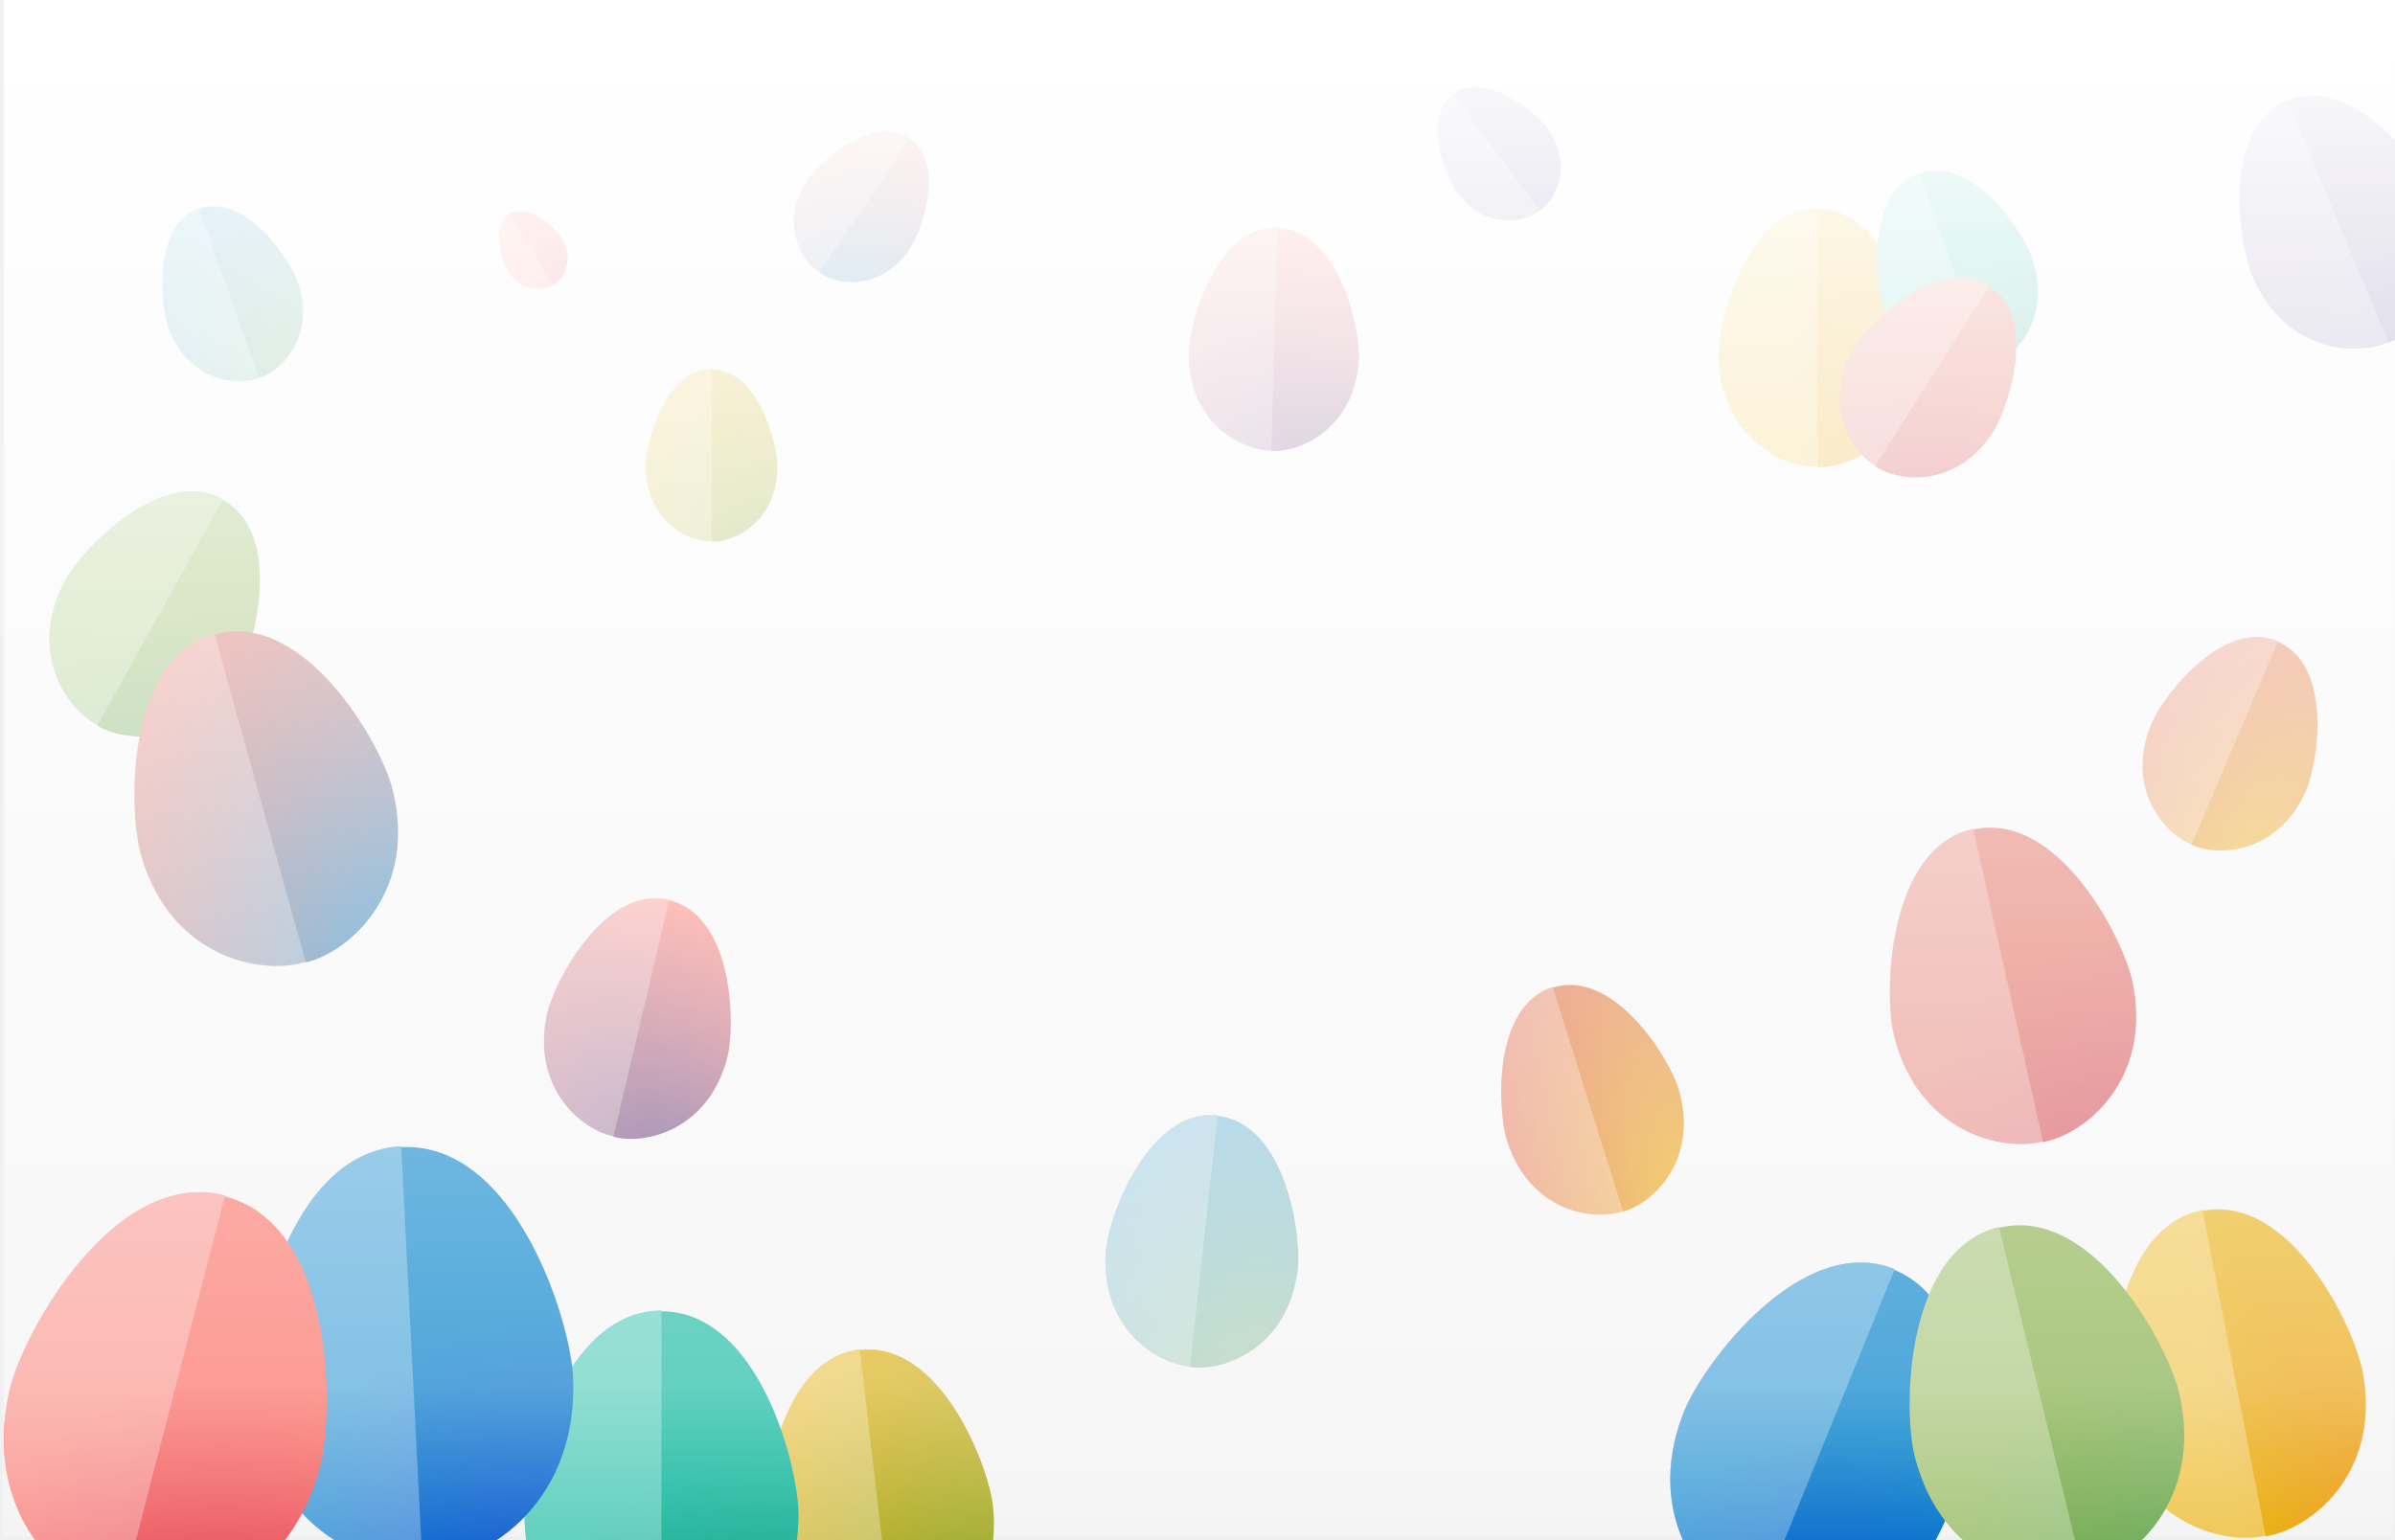
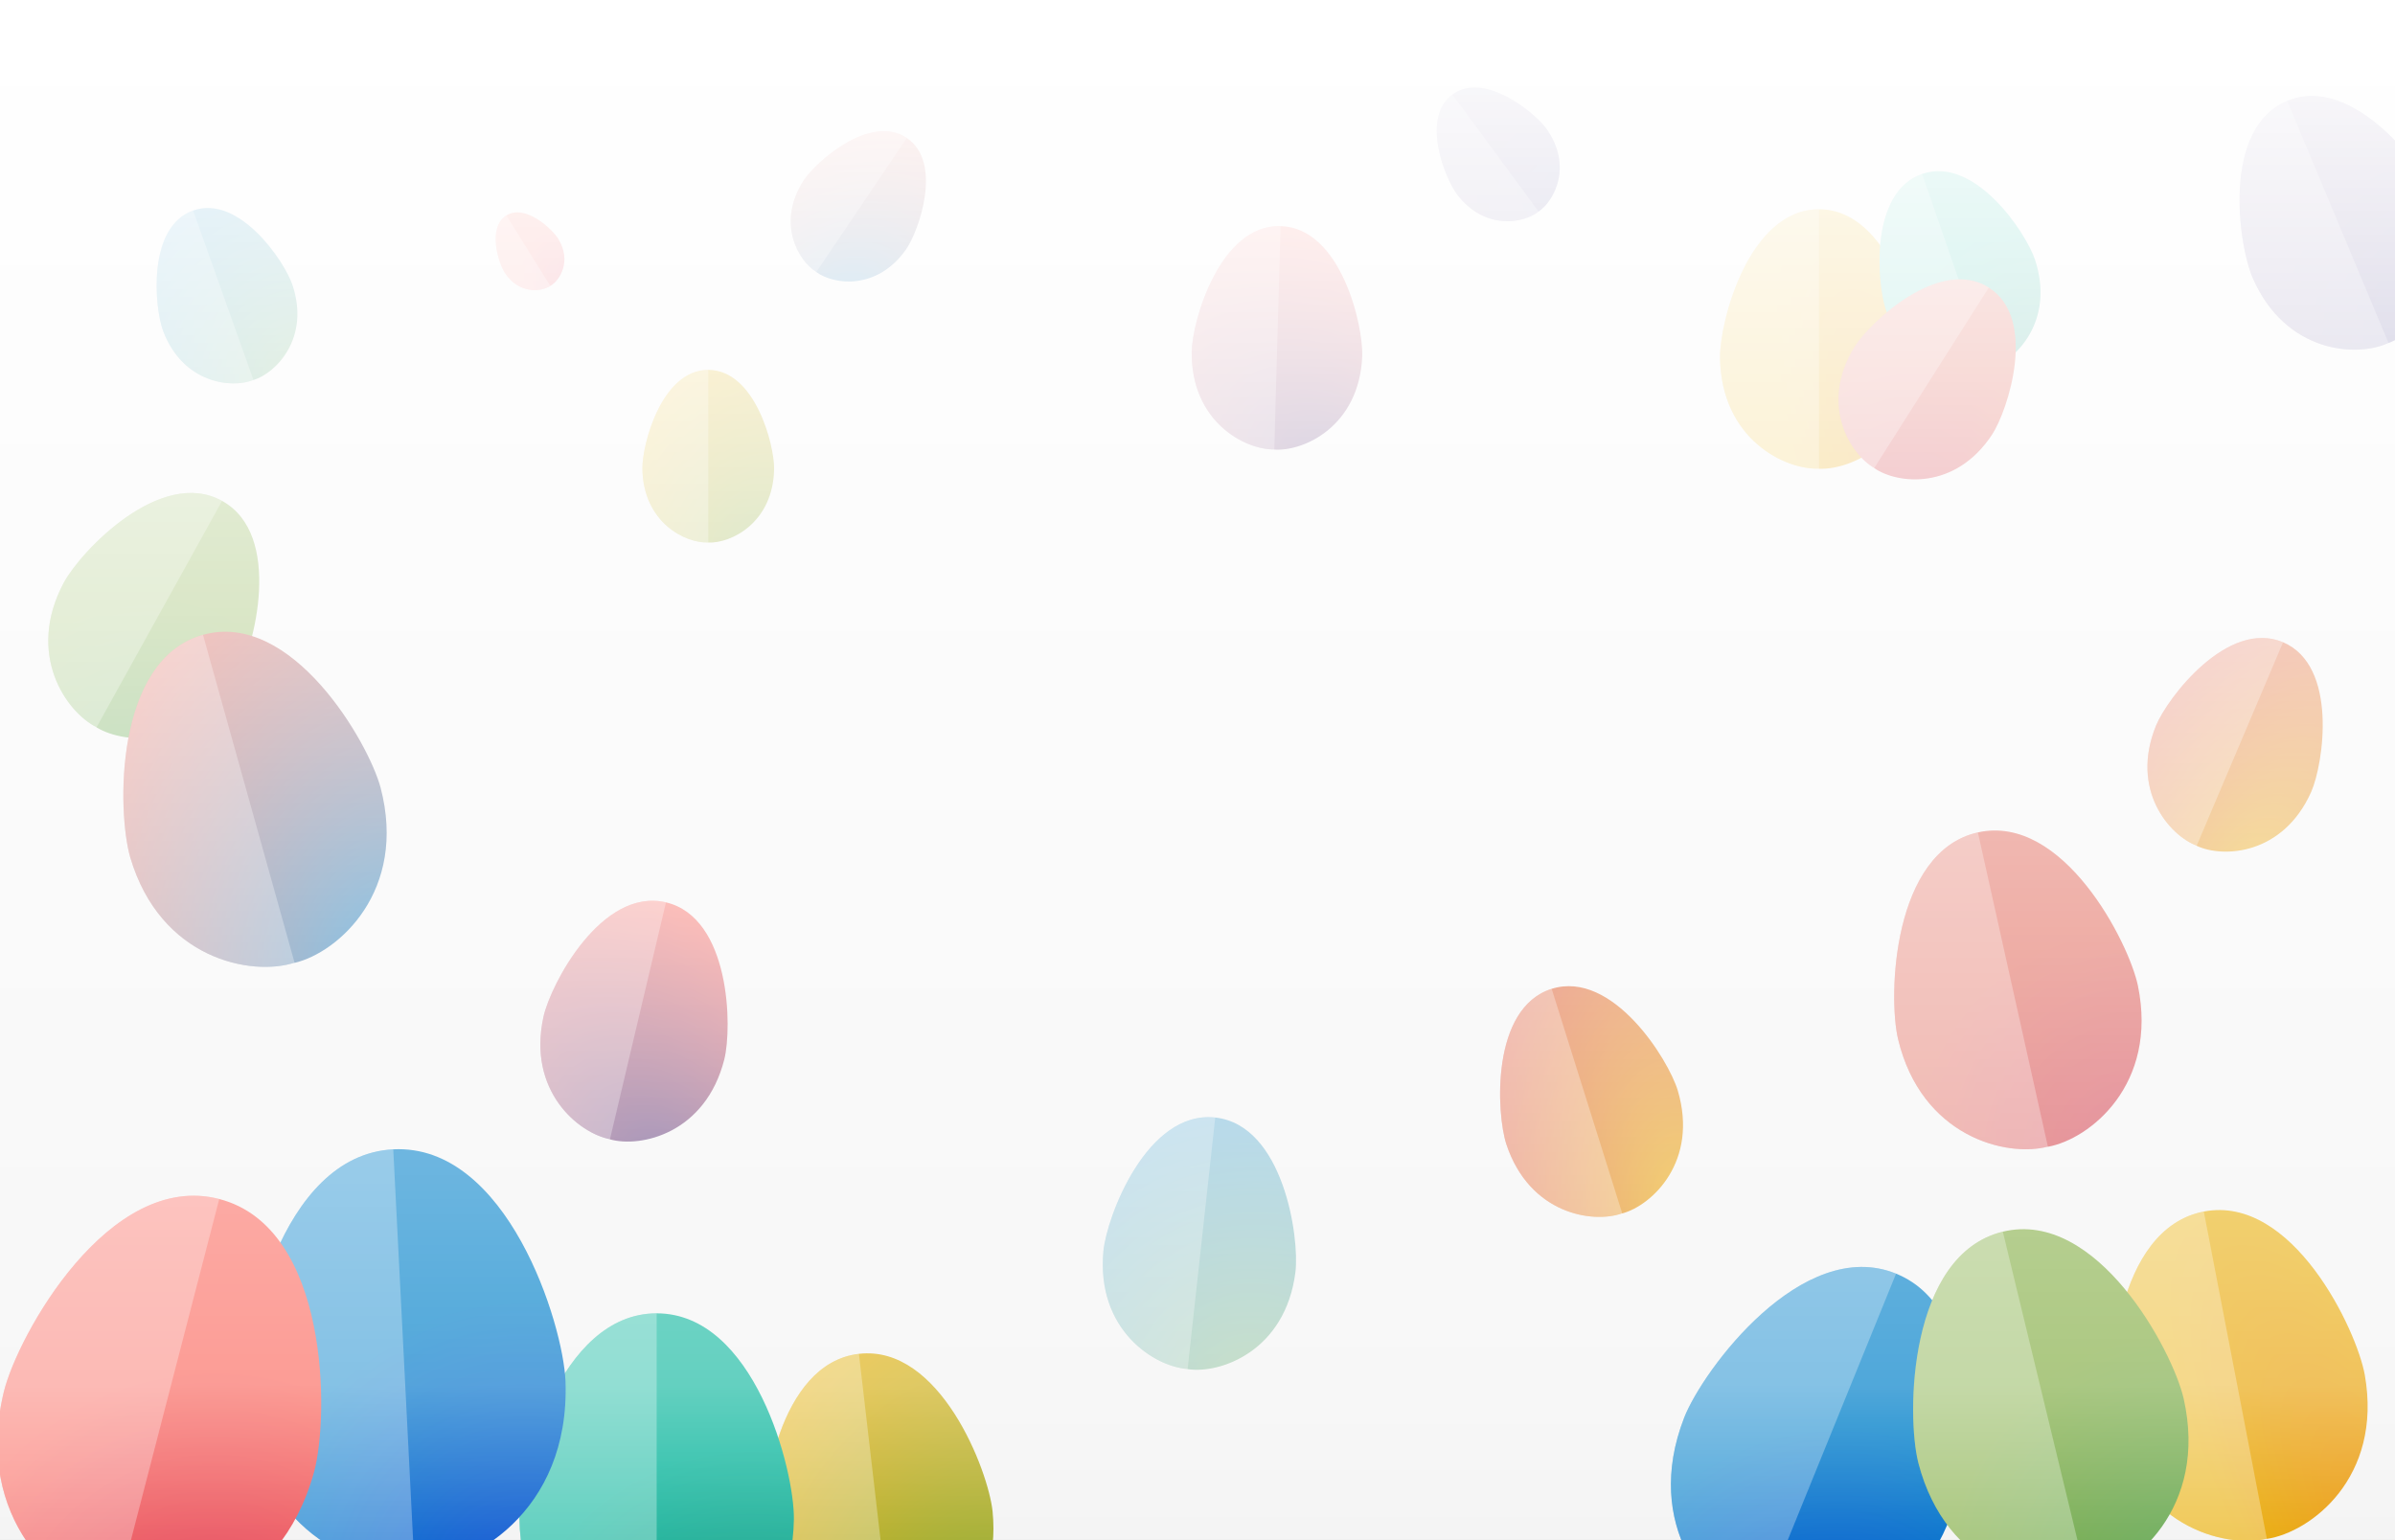
- <svg xmlns="http://www.w3.org/2000/svg" xmlns:xlink="http://www.w3.org/1999/xlink" width="1680" height="1080" data-name="Layer 1" viewBox="0 0 1676.89 1082">
+ <svg xmlns="http://www.w3.org/2000/svg" xmlns:xlink="http://www.w3.org/1999/xlink" viewBox="0 0 1680 1080">
  <defs>
    <radialGradient id="ab" cx="-2020" cy="2260" r="1" gradientTransform="matrix(-67 0 0 67 -134000 -150000)" gradientUnits="userSpaceOnUse">
      <stop stop-color="#ec991c" offset="0" />
      <stop stop-color="#e9b213" offset="1" />
    </radialGradient>
-     <radialGradient id="z" cx="900" cy="459" r="69.3" gradientTransform="matrix(-1.15 -3.11 1.03 -.381 1470 3460)" gradientUnits="userSpaceOnUse" xlink:href="#ab" />
-     <radialGradient id="y" cx="871" cy="444" r="69.3" gradientTransform="matrix(.397 -1.82 1.77 .384 -258 1890)" gradientUnits="userSpaceOnUse">
+     <radialGradient id="z" cx="900.2" cy="458.6" r="69.3" gradientTransform="matrix(-1.153 -3.106 1.025 -.3806 1468 3459)" gradientUnits="userSpaceOnUse" xlink:href="#ab" />
+     <radialGradient id="y" cx="871.1" cy="443.6" r="69.3" gradientTransform="matrix(.3966 -1.823 1.767 .3844 -258 1886)" gradientUnits="userSpaceOnUse">
      <stop stop-color="#cc3047" offset="0" />
      <stop stop-color="#d94432" offset="1" />
    </radialGradient>
-     <radialGradient id="x" cx="871" cy="444" r="69.3" gradientTransform="matrix(.397 -1.82 1.77 .384 -258 1890)" gradientUnits="userSpaceOnUse">
+     <radialGradient id="x" cx="871.1" cy="443.6" r="69.3" gradientTransform="matrix(.3966 -1.823 1.767 .3844 -258 1886)" gradientUnits="userSpaceOnUse">
      <stop stop-color="#41a38e" offset="0" />
      <stop stop-color="#21bca5" offset="1" />
    </radialGradient>
-     <radialGradient id="w" cx="871" cy="444" r="69.3" gradientTransform="matrix(.397 -1.82 1.77 .384 -258 1890)" gradientUnits="userSpaceOnUse">
+     <radialGradient id="w" cx="871.1" cy="443.6" r="69.3" gradientTransform="matrix(.3966 -1.823 1.767 .3844 -258 1886)" gradientUnits="userSpaceOnUse">
      <stop stop-color="#265dd7" offset="0" />
      <stop stop-color="#0582ca" offset="1" />
    </radialGradient>
-     <radialGradient id="v" cx="871" cy="444" r="69.3" gradientTransform="matrix(.397 -1.82 1.77 .384 -258 1890)" gradientUnits="userSpaceOnUse">
+     <radialGradient id="v" cx="871.1" cy="443.6" r="69.3" gradientTransform="matrix(.3966 -1.823 1.767 .3844 -258 1886)" gradientUnits="userSpaceOnUse">
      <stop stop-color="#4d4c96" offset="0" />
      <stop stop-color="#5f4b8b" offset="1" />
    </radialGradient>
-     <radialGradient id="u" cx="871" cy="444" r="69.3" gradientTransform="matrix(.397 -1.82 1.77 .384 -258 1890)" gradientUnits="userSpaceOnUse">
+     <radialGradient id="u" cx="871.1" cy="443.6" r="69.3" gradientTransform="matrix(.3966 -1.823 1.767 .3844 -258 1886)" gradientUnits="userSpaceOnUse">
      <stop stop-color="#e0516b" offset="0" />
      <stop stop-color="#fa7268" offset="1" />
    </radialGradient>
-     <radialGradient id="t" cx="871" cy="444" r="69.3" gradientTransform="matrix(.397 -1.82 1.77 .384 -258 1890)" gradientUnits="userSpaceOnUse">
+     <radialGradient id="t" cx="871.1" cy="443.6" r="69.3" gradientTransform="matrix(.3966 -1.823 1.767 .3844 -258 1886)" gradientUnits="userSpaceOnUse">
      <stop stop-color="#70b069" offset="0" />
      <stop stop-color="#88b04b" offset="1" />
    </radialGradient>
-     <radialGradient id="s" cx="871" cy="444" r="69.3" gradientTransform="matrix(.957 -3.12 2.95 .907 -1270 2780)" gradientUnits="userSpaceOnUse">
+     <radialGradient id="s" cx="871.1" cy="443.6" r="69.3" gradientTransform="matrix(.9574 -3.116 2.952 .9072 -1273 2781)" gradientUnits="userSpaceOnUse">
      <stop stop-color="#70b069" offset="0" />
      <stop stop-color="#0582ca" offset="1" />
    </radialGradient>
-     <radialGradient id="r" cx="871" cy="444" r="69.3" gradientTransform="matrix(1.4 -2.16 3.03 1.97 -1690 1480)" gradientUnits="userSpaceOnUse">
+     <radialGradient id="r" cx="871.1" cy="443.6" r="69.3" gradientTransform="matrix(1.399 -2.159 3.034 1.966 -1693 1478)" gradientUnits="userSpaceOnUse">
      <stop stop-color="#5f4b8b" offset="0" />
      <stop stop-color="#fa7268" offset="1" />
    </radialGradient>
-     <radialGradient id="q" cx="871" cy="444" r="69.3" gradientTransform="matrix(.759 -4.22 2.28 .411 -803 3960)" gradientUnits="userSpaceOnUse">
+     <radialGradient id="q" cx="871.1" cy="443.6" r="69.3" gradientTransform="matrix(.7591 -4.217 2.283 .4109 -802.7 3960)" gradientUnits="userSpaceOnUse">
      <stop stop-color="#e9b213" offset="0" />
      <stop stop-color="#d94432" offset="1" />
    </radialGradient>
-     <radialGradient id="p" cx="871" cy="444" r="69.3" gradientTransform="matrix(1.33 -3.19 2.42 1.01 -1360 2800)" gradientUnits="userSpaceOnUse">
+     <radialGradient id="p" cx="871.1" cy="443.6" r="69.3" gradientTransform="matrix(1.329 -3.19 2.42 1.008 -1360 2801)" gradientUnits="userSpaceOnUse">
      <stop stop-color="#0582ca" offset="0" />
      <stop stop-color="#d94432" offset="1" />
    </radialGradient>
-     <radialGradient id="o" cx="871" cy="444" r="69.3" gradientTransform="matrix(1.15 -3.39 2.48 .841 -1230 3050)" gradientUnits="userSpaceOnUse">
+     <radialGradient id="o" cx="871.1" cy="443.6" r="69.3" gradientTransform="matrix(1.149 -3.393 2.483 .8406 -1231 3052)" gradientUnits="userSpaceOnUse">
      <stop stop-color="#88b04b" offset="0" />
      <stop stop-color="#e9b213" offset="1" />
    </radialGradient>
    <symbol id="m">
-       <path d="M825 453c-24 1-68.4-20.8-69.3-77.6-.38-24.9 19.9-104 69.3-104m0 182c24 1 68.4-20.8 69.3-77.6.38-24.9-19.9-104-69.3-104" fill="url(#z)" />
-       <path d="M825 453c-24 1-68.4-20.8-69.3-77.6-.38-24.9 19.9-104 69.3-104" fill="#fff" opacity=".3" />
+       <path d="M825 453.4c-24 1-68.4-20.8-69.3-77.6-.3-25 20-104 69.3-104m0 181.7c24 1 68.4-20.8 69.3-77.7.3-24.9-20-104-69.3-104" fill="url(#z)" />
+       <path d="M825 453.4c-24 1-68.4-20.8-69.3-77.6-.3-25 20-104 69.3-104" fill="#fff" opacity=".3" />
    </symbol>
    <symbol id="k">
-       <path d="M825 453c-24 1-68.4-20.8-69.3-77.6-.38-24.9 19.9-104 69.3-104m0 182c24 1 68.4-20.8 69.3-77.6.38-24.9-19.9-104-69.3-104" fill="url(#x)" />
-       <path d="M825 453c-24 1-68.4-20.8-69.3-77.6-.38-24.9 19.9-104 69.3-104" fill="#fff" opacity=".3" />
+       <path d="M825 453.4c-24 1-68.4-20.8-69.3-77.6-.3-25 20-104 69.3-104m0 181.7c24 1 68.4-20.8 69.3-77.7.3-24.9-20-104-69.3-104" fill="url(#x)" />
+       <path d="M825 453.4c-24 1-68.4-20.8-69.3-77.6-.3-25 20-104 69.3-104" fill="#fff" opacity=".3" />
    </symbol>
    <symbol id="a">
-       <path d="M825 453c-24 1-68.4-20.8-69.3-77.6-.38-24.9 19.9-104 69.3-104m0 182c24 1 68.4-20.8 69.3-77.6.38-24.9-19.9-104-69.3-104" fill="url(#o)" />
-       <path d="M825 453c-24 1-68.4-20.8-69.3-77.6-.38-24.9 19.9-104 69.3-104" fill="#fff" opacity=".3" />
+       <path d="M825 453.4c-24 1-68.4-20.8-69.3-77.6-.3-25 20-104 69.3-104m0 181.7c24 1 68.4-20.8 69.3-77.7.3-24.9-20-104-69.3-104" fill="url(#o)" />
+       <path d="M825 453.4c-24 1-68.4-20.8-69.3-77.6-.3-25 20-104 69.3-104" fill="#fff" opacity=".3" />
    </symbol>
    <symbol id="g">
-       <path d="M825 453c-24 1-68.4-20.8-69.3-77.6-.38-24.9 19.9-104 69.3-104m0 182c24 1 68.4-20.8 69.3-77.6.38-24.9-19.9-104-69.3-104" fill="url(#t)" />
-       <path d="M825 453c-24 1-68.4-20.8-69.3-77.6-.38-24.9 19.9-104 69.3-104" fill="#fff" opacity=".3" />
+       <path d="M825 453.4c-24 1-68.4-20.8-69.3-77.6-.3-25 20-104 69.3-104m0 181.7c24 1 68.4-20.8 69.3-77.7.3-24.9-20-104-69.3-104" fill="url(#t)" />
+       <path d="M825 453.4c-24 1-68.4-20.8-69.3-77.6-.3-25 20-104 69.3-104" fill="#fff" opacity=".3" />
    </symbol>
    <symbol id="i">
-       <path d="M825 453c-24 1-68.4-20.8-69.3-77.6-.38-24.9 19.9-104 69.3-104m0 182c24 1 68.4-20.8 69.3-77.6.38-24.9-19.9-104-69.3-104" fill="url(#v)" />
-       <path d="M825 453c-24 1-68.4-20.8-69.3-77.6-.38-24.9 19.9-104 69.3-104" fill="#fff" opacity=".3" />
+       <path d="M825 453.4c-24 1-68.4-20.8-69.3-77.6-.3-25 20-104 69.3-104m0 181.7c24 1 68.4-20.8 69.3-77.7.3-24.9-20-104-69.3-104" fill="url(#v)" />
+       <path d="M825 453.4c-24 1-68.4-20.8-69.3-77.6-.3-25 20-104 69.3-104" fill="#fff" opacity=".3" />
    </symbol>
    <symbol id="n">
-       <path d="M825 453c-24 1-68.4-20.8-69.3-77.6-.38-24.9 19.9-104 69.3-104m0 182c24 1 68.4-20.8 69.3-77.6.38-24.9-19.9-104-69.3-104" fill="url(#y)" />
-       <path d="M825 453c-24 1-68.4-20.8-69.3-77.6-.38-24.9 19.9-104 69.3-104" fill="#fff" opacity=".3" />
+       <path d="M825 453.4c-24 1-68.4-20.8-69.3-77.6-.3-25 20-104 69.3-104m0 181.7c24 1 68.4-20.8 69.3-77.7.3-24.9-20-104-69.3-104" fill="url(#y)" />
+       <path d="M825 453.4c-24 1-68.4-20.8-69.3-77.6-.3-25 20-104 69.3-104" fill="#fff" opacity=".3" />
    </symbol>
    <symbol id="b">
-       <path d="M825 453c-24 1-68.4-20.8-69.3-77.6-.38-24.9 19.9-104 69.3-104m0 182c24 1 68.4-20.8 69.3-77.6.38-24.9-19.9-104-69.3-104" fill="url(#p)" />
-       <path d="M825 453c-24 1-68.4-20.8-69.3-77.6-.38-24.9 19.9-104 69.3-104" fill="#fff" opacity=".3" />
+       <path d="M825 453.4c-24 1-68.4-20.8-69.3-77.6-.3-25 20-104 69.3-104m0 181.7c24 1 68.4-20.8 69.3-77.7.3-24.9-20-104-69.3-104" fill="url(#p)" />
+       <path d="M825 453.4c-24 1-68.4-20.8-69.3-77.6-.3-25 20-104 69.3-104" fill="#fff" opacity=".3" />
    </symbol>
    <symbol id="j">
-       <path d="M825 453c-24 1-68.4-20.8-69.3-77.6-.38-24.9 19.9-104 69.3-104m0 182c24 1 68.4-20.8 69.3-77.6.38-24.9-19.9-104-69.3-104" fill="url(#w)" />
-       <path d="M825 453c-24 1-68.4-20.8-69.3-77.6-.38-24.9 19.9-104 69.3-104" fill="#fff" opacity=".3" />
+       <path d="M825 453.4c-24 1-68.4-20.8-69.3-77.6-.3-25 20-104 69.3-104m0 181.7c24 1 68.4-20.8 69.3-77.7.3-24.9-20-104-69.3-104" fill="url(#w)" />
+       <path d="M825 453.4c-24 1-68.4-20.8-69.3-77.6-.3-25 20-104 69.3-104" fill="#fff" opacity=".3" />
    </symbol>
    <symbol id="h">
-       <path d="M825 453c-24 1-68.4-20.8-69.3-77.6-.38-24.9 19.9-104 69.3-104m0 182c24 1 68.4-20.8 69.3-77.6.38-24.9-19.9-104-69.3-104" fill="url(#u)" />
-       <path d="M825 453c-24 1-68.4-20.8-69.3-77.6-.38-24.9 19.9-104 69.3-104" fill="#fff" opacity=".3" />
+       <path d="M825 453.4c-24 1-68.4-20.8-69.3-77.6-.3-25 20-104 69.3-104m0 181.7c24 1 68.4-20.8 69.3-77.7.3-24.9-20-104-69.3-104" fill="url(#u)" />
+       <path d="M825 453.4c-24 1-68.4-20.8-69.3-77.6-.3-25 20-104 69.3-104" fill="#fff" opacity=".3" />
    </symbol>
    <symbol id="d">
-       <path d="M825 453c-24 1-68.4-20.8-69.3-77.6-.38-24.9 19.9-104 69.3-104m0 182c24 1 68.4-20.8 69.3-77.6.38-24.9-19.9-104-69.3-104" fill="url(#q)" />
-       <path d="M825 453c-24 1-68.4-20.8-69.3-77.6-.38-24.9 19.9-104 69.3-104" fill="#fff" opacity=".3" />
+       <path d="M825 453.4c-24 1-68.4-20.8-69.3-77.6-.3-25 20-104 69.3-104m0 181.7c24 1 68.4-20.8 69.3-77.7.3-24.9-20-104-69.3-104" fill="url(#q)" />
+       <path d="M825 453.4c-24 1-68.4-20.8-69.3-77.6-.3-25 20-104 69.3-104" fill="#fff" opacity=".3" />
    </symbol>
    <symbol id="f">
-       <path d="M825 453c-24 1-68.4-20.8-69.3-77.6-.38-24.9 19.9-104 69.3-104m0 182c24 1 68.4-20.8 69.3-77.6.38-24.9-19.9-104-69.3-104" fill="url(#s)" />
-       <path d="M825 453c-24 1-68.4-20.8-69.3-77.6-.38-24.9 19.9-104 69.3-104" fill="#fff" opacity=".3" />
+       <path d="M825 453.4c-24 1-68.4-20.8-69.3-77.6-.3-25 20-104 69.3-104m0 181.7c24 1 68.4-20.8 69.3-77.7.3-24.9-20-104-69.3-104" fill="url(#s)" />
+       <path d="M825 453.4c-24 1-68.4-20.8-69.3-77.6-.3-25 20-104 69.3-104" fill="#fff" opacity=".3" />
    </symbol>
    <symbol id="e">
-       <path d="M825 453c-24 1-68.4-20.8-69.3-77.6-.38-24.9 19.9-104 69.3-104m0 182c24 1 68.4-20.8 69.3-77.6.38-24.9-19.9-104-69.3-104" fill="url(#r)" />
-       <path d="M825 453c-24 1-68.4-20.8-69.3-77.6-.38-24.9 19.9-104 69.3-104" fill="#fff" opacity=".3" />
+       <path d="M825 453.4c-24 1-68.4-20.8-69.3-77.6-.3-25 20-104 69.3-104m0 181.7c24 1 68.4-20.8 69.3-77.7.3-24.9-20-104-69.3-104" fill="url(#r)" />
+       <path d="M825 453.4c-24 1-68.4-20.8-69.3-77.6-.3-25 20-104 69.3-104" fill="#fff" opacity=".3" />
    </symbol>
-     <linearGradient id="aa" x1="840" x2="840" y1="1080" y2="-2.4" gradientTransform="matrix(1 0 0 -1 0 1080)" gradientUnits="userSpaceOnUse">
+     <linearGradient id="aa" x1="840" x2="840" y1="1080" y2="-2.4" gradientTransform="matrix(1 0 0 -1 0 1078)" gradientUnits="userSpaceOnUse">
      <stop stop-color="#fff" offset="0" />
      <stop stop-color="#fff" stop-opacity=".3" offset=".9" />
      <stop stop-color="#fff" stop-opacity="0" offset="1" />
    </linearGradient>
    <style />
  </defs>
-   <path d="M-1.56 0h1680v1080h-1680z" fill="#f4f4f4" />
-   <use transform="matrix(1.15 -.134 .134 1.15 -384 747)" width="100%" height="100%" xlink:href="#a" />
-   <use transform="matrix(1.26 -.244 .244 1.26 439 710)" width="100%" height="100%" xlink:href="#m" />
-   <use transform="matrix(1.39 0 0 1.39 -685 544)" width="100%" height="100%" xlink:href="#k" />
-   <use transform="rotate(29.1 336 -982)" width="100%" height="100%" xlink:href="#g" />
-   <use transform="matrix(.936 -.391 .391 .936 726 139)" width="100%" height="100%" xlink:href="#i" />
-   <use transform="matrix(1.62 -.0823 .0823 1.62 -1080 434)" width="100%" height="100%" xlink:href="#j" />
-   <use transform="matrix(1.21 -.27 .27 1.21 312 477)" width="100%" height="100%" opacity=".86" xlink:href="#n" />
-   <use transform="matrix(1.27 -.353 .353 1.27 -996 392)" width="100%" height="100%" xlink:href="#b" />
-   <use transform="matrix(1.33 .541 -.541 1.33 378 84.9)" width="100%" height="100%" xlink:href="#j" />
-   <use transform="matrix(1.57 .406 -.406 1.57 -1030 79.3)" width="100%" height="100%" xlink:href="#h" />
-   <use transform="matrix(.786 .334 -.334 .786 1040 -38.1)" width="100%" height="100%" xlink:href="#d" />
-   <use transform="matrix(.972 .107 -.107 .972 79.8 432)" width="100%" height="100%" opacity=".5" xlink:href="#f" />
-   <use transform="matrix(.863 .0236 -.0236 .863 189 -93.8)" width="100%" height="100%" xlink:href="#e" />
-   <use transform="translate(449 -125)" width="100%" height="100%" xlink:href="#m" />
-   <use transform="matrix(.752 -.26 .26 .752 655 132)" width="100%" height="100%" xlink:href="#k" />
-   <use transform="matrix(.667 0 0 .667 -53.3 78.3)" width="100%" height="100%" xlink:href="#a" />
-   <use transform="matrix(1.34 -.325 .325 1.34 208 767)" width="100%" height="100%" xlink:href="#g" />
-   <use transform="matrix(.452 -.333 .333 .452 555 218)" width="100%" height="100%" xlink:href="#i" />
-   <use transform="matrix(.697 .442 -.442 .697 940 -353)" width="100%" height="100%" xlink:href="#n" />
-   <use transform="matrix(.518 .35 -.35 .518 304 -332)" width="100%" height="100%" xlink:href="#b" />
-   <use transform="matrix(.272 -.17 .17 .272 84.5 217)" width="100%" height="100%" xlink:href="#h" />
-   <use transform="matrix(.867 -.272 .272 .867 299 683)" width="100%" height="100%" xlink:href="#d" />
-   <use transform="matrix(.655 -.233 .233 .655 -467 161)" width="100%" height="100%" xlink:href="#f" />
-   <use transform="matrix(.915 .216 -.216 .915 -229 206)" width="100%" height="100%" xlink:href="#e" />
-   <path d="M0 0h1680v1080H0z" fill="url(#aa)" />
+   <path d="M0-2h1680v1082H0z" fill="#f4f4f4" />
+   <use transform="matrix(1.152 -.1339 .1339 1.152 -384.3 747.3)" width="100%" height="100%" xlink:href="#a" />
+   <use transform="rotate(-10.9 3925.3 -1935.3) scale(1.2874)" width="100%" height="100%" xlink:href="#m" />
+   <use transform="translate(-685.3 544) scale(1.389)" width="100%" height="100%" xlink:href="#k" />
+   <use transform="rotate(29 336.4 -982.2)" width="100%" height="100%" xlink:href="#g" />
+   <use transform="rotate(-22.7 710.2 -1739.6) scale(1.0139)" width="100%" height="100%" xlink:href="#i" />
+   <use transform="matrix(1.62 -.08226 .08226 1.62 -1083 434)" width="100%" height="100%" xlink:href="#j" />
+   <use transform="matrix(1.214 -.2703 .2703 1.214 312.4 477.1)" width="100%" height="100%" opacity=".9" xlink:href="#n" />
+   <use transform="rotate(-15.6 934.8 3842.2) scale(1.3152)" width="100%" height="100%" xlink:href="#b" />
+   <use transform="matrix(1.332 .5415 -.5415 1.332 378.3 84.9)" width="100%" height="100%" xlink:href="#j" />
+   <use transform="matrix(1.57 .4064 -.4064 1.57 -1031 79.3)" width="100%" height="100%" xlink:href="#h" />
+   <use transform="scale(.854) rotate(23 721.3 2980.9)" width="100%" height="100%" xlink:href="#d" />
+   <use transform="matrix(.9717 .1067 -.1067 .9717 79.8 432)" width="100%" height="100%" opacity=".5" xlink:href="#f" />
+   <use transform="rotate(1.6 3526.6 6857.2) scale(.86332)" width="100%" height="100%" xlink:href="#e" />
+   <use transform="translate(449.3 -125.5) scale(1.002)" width="100%" height="100%" xlink:href="#m" />
+   <use transform="rotate(-19.1 722.2 -1886.1) scale(.796)" width="100%" height="100%" xlink:href="#k" />
+   <use transform="translate(-53.3 78.3) scale(.6668)" width="100%" height="100%" xlink:href="#a" />
+   <use transform="rotate(-13.6 3321.5 -491.3) scale(1.3817)" width="100%" height="100%" xlink:href="#g" />
+   <use transform="matrix(.4523 -.3328 .3328 .4523 555.2 217.9)" width="100%" height="100%" xlink:href="#i" />
+   <use transform="scale(.8257) rotate(32.4 1304.5 1746)" width="100%" height="100%" xlink:href="#n" />
+   <use transform="scale(.6248) rotate(34 1112.7 529.1)" width="100%" height="100%" xlink:href="#b" />
+   <use transform="matrix(.2722 -.1697 .1697 .2722 84.5 217.2)" width="100%" height="100%" xlink:href="#h" />
+   <use transform="matrix(.8674 -.2724 .2724 .8674 298.8 682.8)" width="100%" height="100%" xlink:href="#d" />
+   <use transform="scale(.6948) rotate(-19.6 338.7 2066)" width="100%" height="100%" xlink:href="#f" />
+   <use transform="rotate(13.3 -997.7 -879.4) scale(.9404)" width="100%" height="100%" xlink:href="#e" />
+   <path d="M0-2h1680v1082H0z" fill="url(#aa)" />
</svg>
